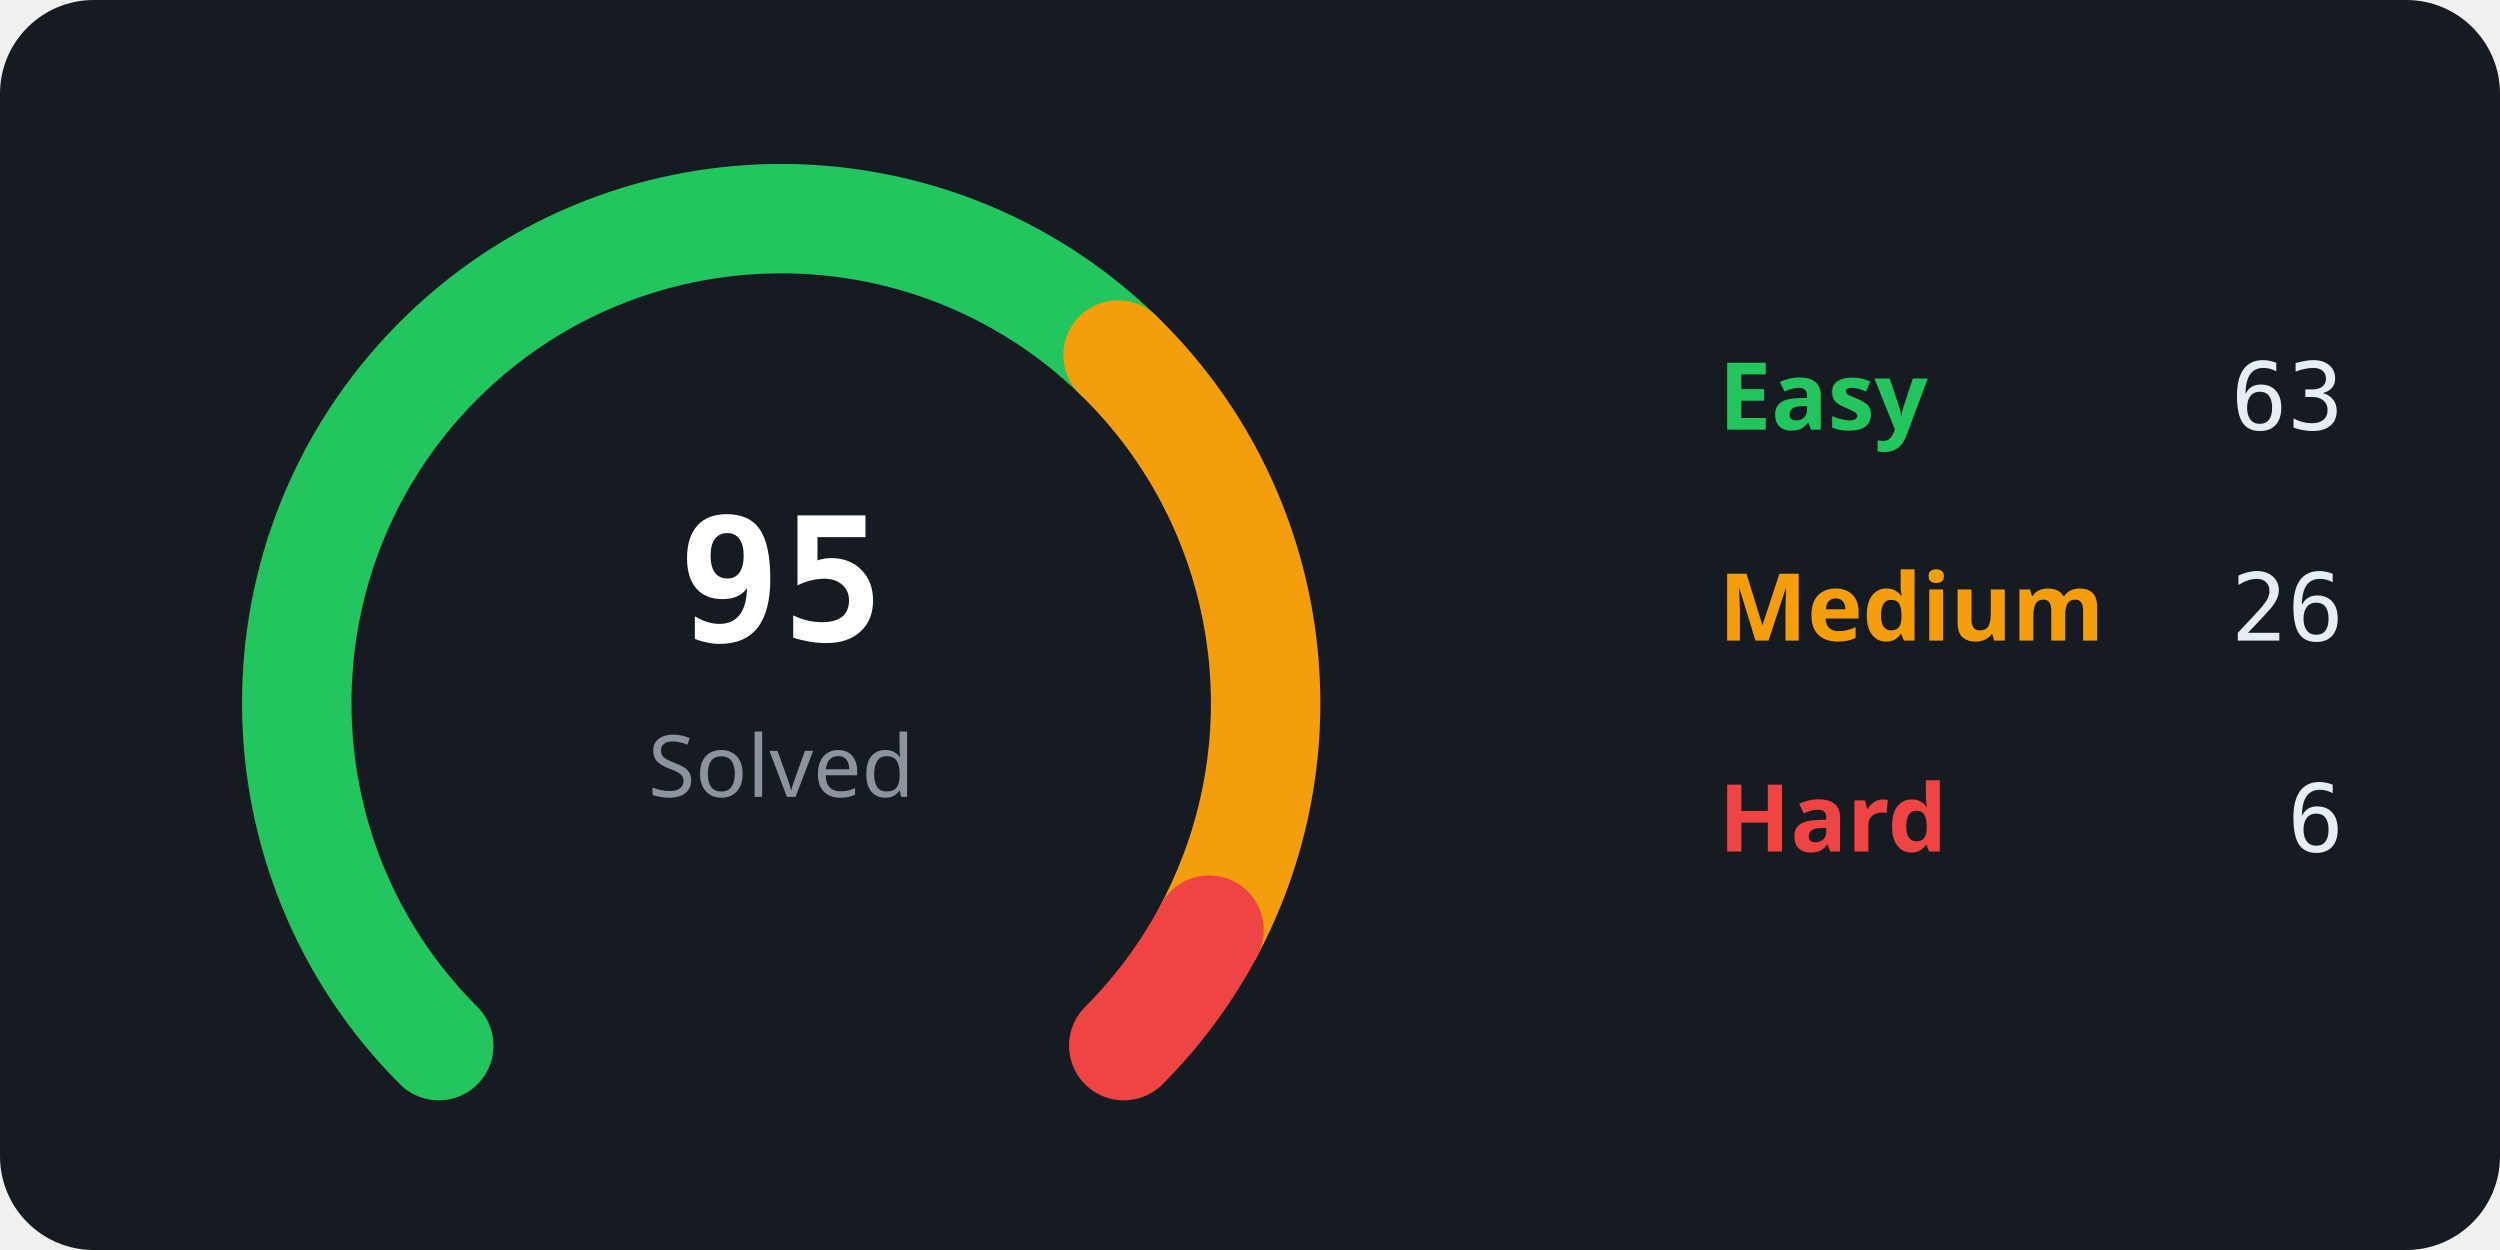
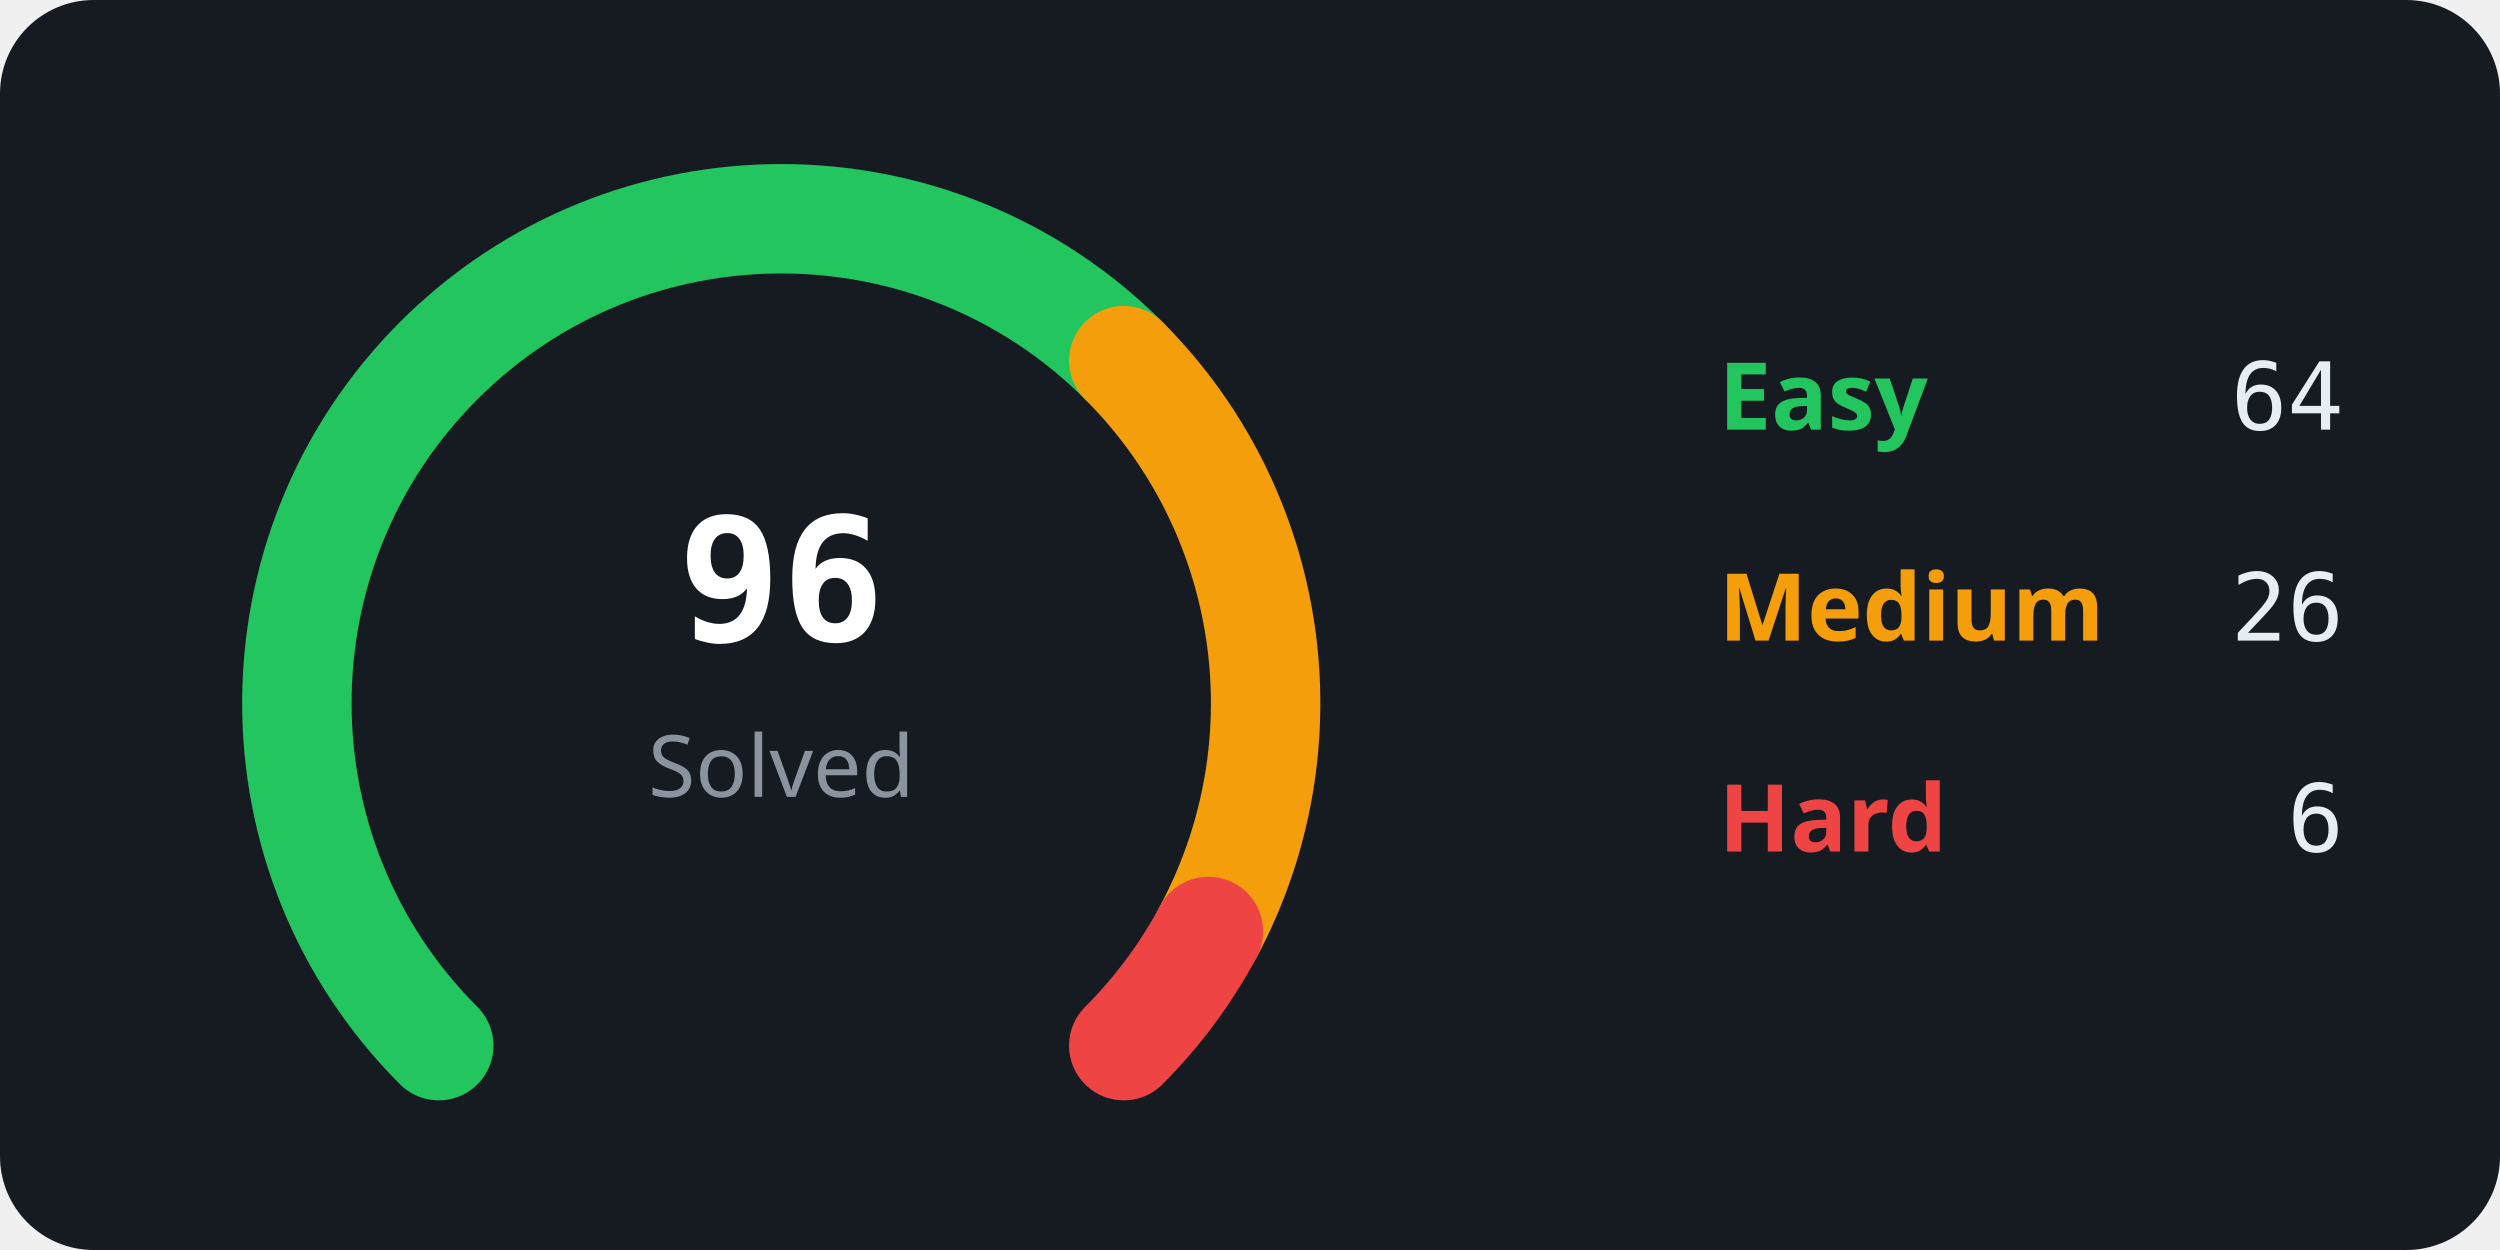
<svg xmlns="http://www.w3.org/2000/svg" width="320" height="160" viewBox="0 0 320 160">
  <rect width="320" height="160" rx="12" fill="#161b22" />
  <path d="M 56.159,133.841 A 62,62 0 1,1 143.841,133.841" stroke="#2d2d3d" stroke-width="14" fill="none" stroke-linecap="round" />
-   <path d="M 56.159,133.841 A 62,62 0 0,1 143.110,45.441" stroke="#22c55e" stroke-width="14" fill="none" stroke-linecap="round" />
-   <path d="M 143.110,45.441 A 62,62 0 0,1 154.769,119.057" stroke="#f59e0b" stroke-width="14" fill="none" stroke-linecap="round" />
-   <path d="M 154.769,119.057 A 62,62 0 0,1 143.841,133.841" stroke="#ef4444" stroke-width="14" fill="none" stroke-linecap="round" />
-   <text x="100" y="82" text-anchor="middle" fill="white" font-size="22" font-weight="bold" font-family="monospace">95</text>
+   <path d="M 56.159,133.841 A 62,62 0 0,1 143.841,46.159" stroke="#22c55e" stroke-width="14" fill="none" stroke-linecap="round" />
+   <path d="M 143.841,46.159 A 62,62 0 0,1 154.679,119.227" stroke="#f59e0b" stroke-width="14" fill="none" stroke-linecap="round" />
+   <path d="M 154.679,119.227 A 62,62 0 0,1 143.841,133.841" stroke="#ef4444" stroke-width="14" fill="none" stroke-linecap="round" />
+   <text x="100" y="82" text-anchor="middle" fill="white" font-size="22" font-weight="bold" font-family="monospace">96</text>
  <text x="100" y="102" text-anchor="middle" fill="#8b949e" font-size="11" font-family="sans-serif">Solved</text>
  <text x="220" y="55" fill="#22c55e" font-size="12" font-weight="bold" font-family="sans-serif">Easy</text>
-   <text x="300" y="55" fill="#e6edf3" font-size="12" font-family="monospace" text-anchor="end">63</text>
+   <text x="300" y="55" fill="#e6edf3" font-size="12" font-family="monospace" text-anchor="end">64</text>
  <text x="220" y="82" fill="#f59e0b" font-size="12" font-weight="bold" font-family="sans-serif">Medium</text>
  <text x="300" y="82" fill="#e6edf3" font-size="12" font-family="monospace" text-anchor="end">26</text>
  <text x="220" y="109" fill="#ef4444" font-size="12" font-weight="bold" font-family="sans-serif">Hard</text>
  <text x="300" y="109" fill="#e6edf3" font-size="12" font-family="monospace" text-anchor="end">6</text>
</svg>
